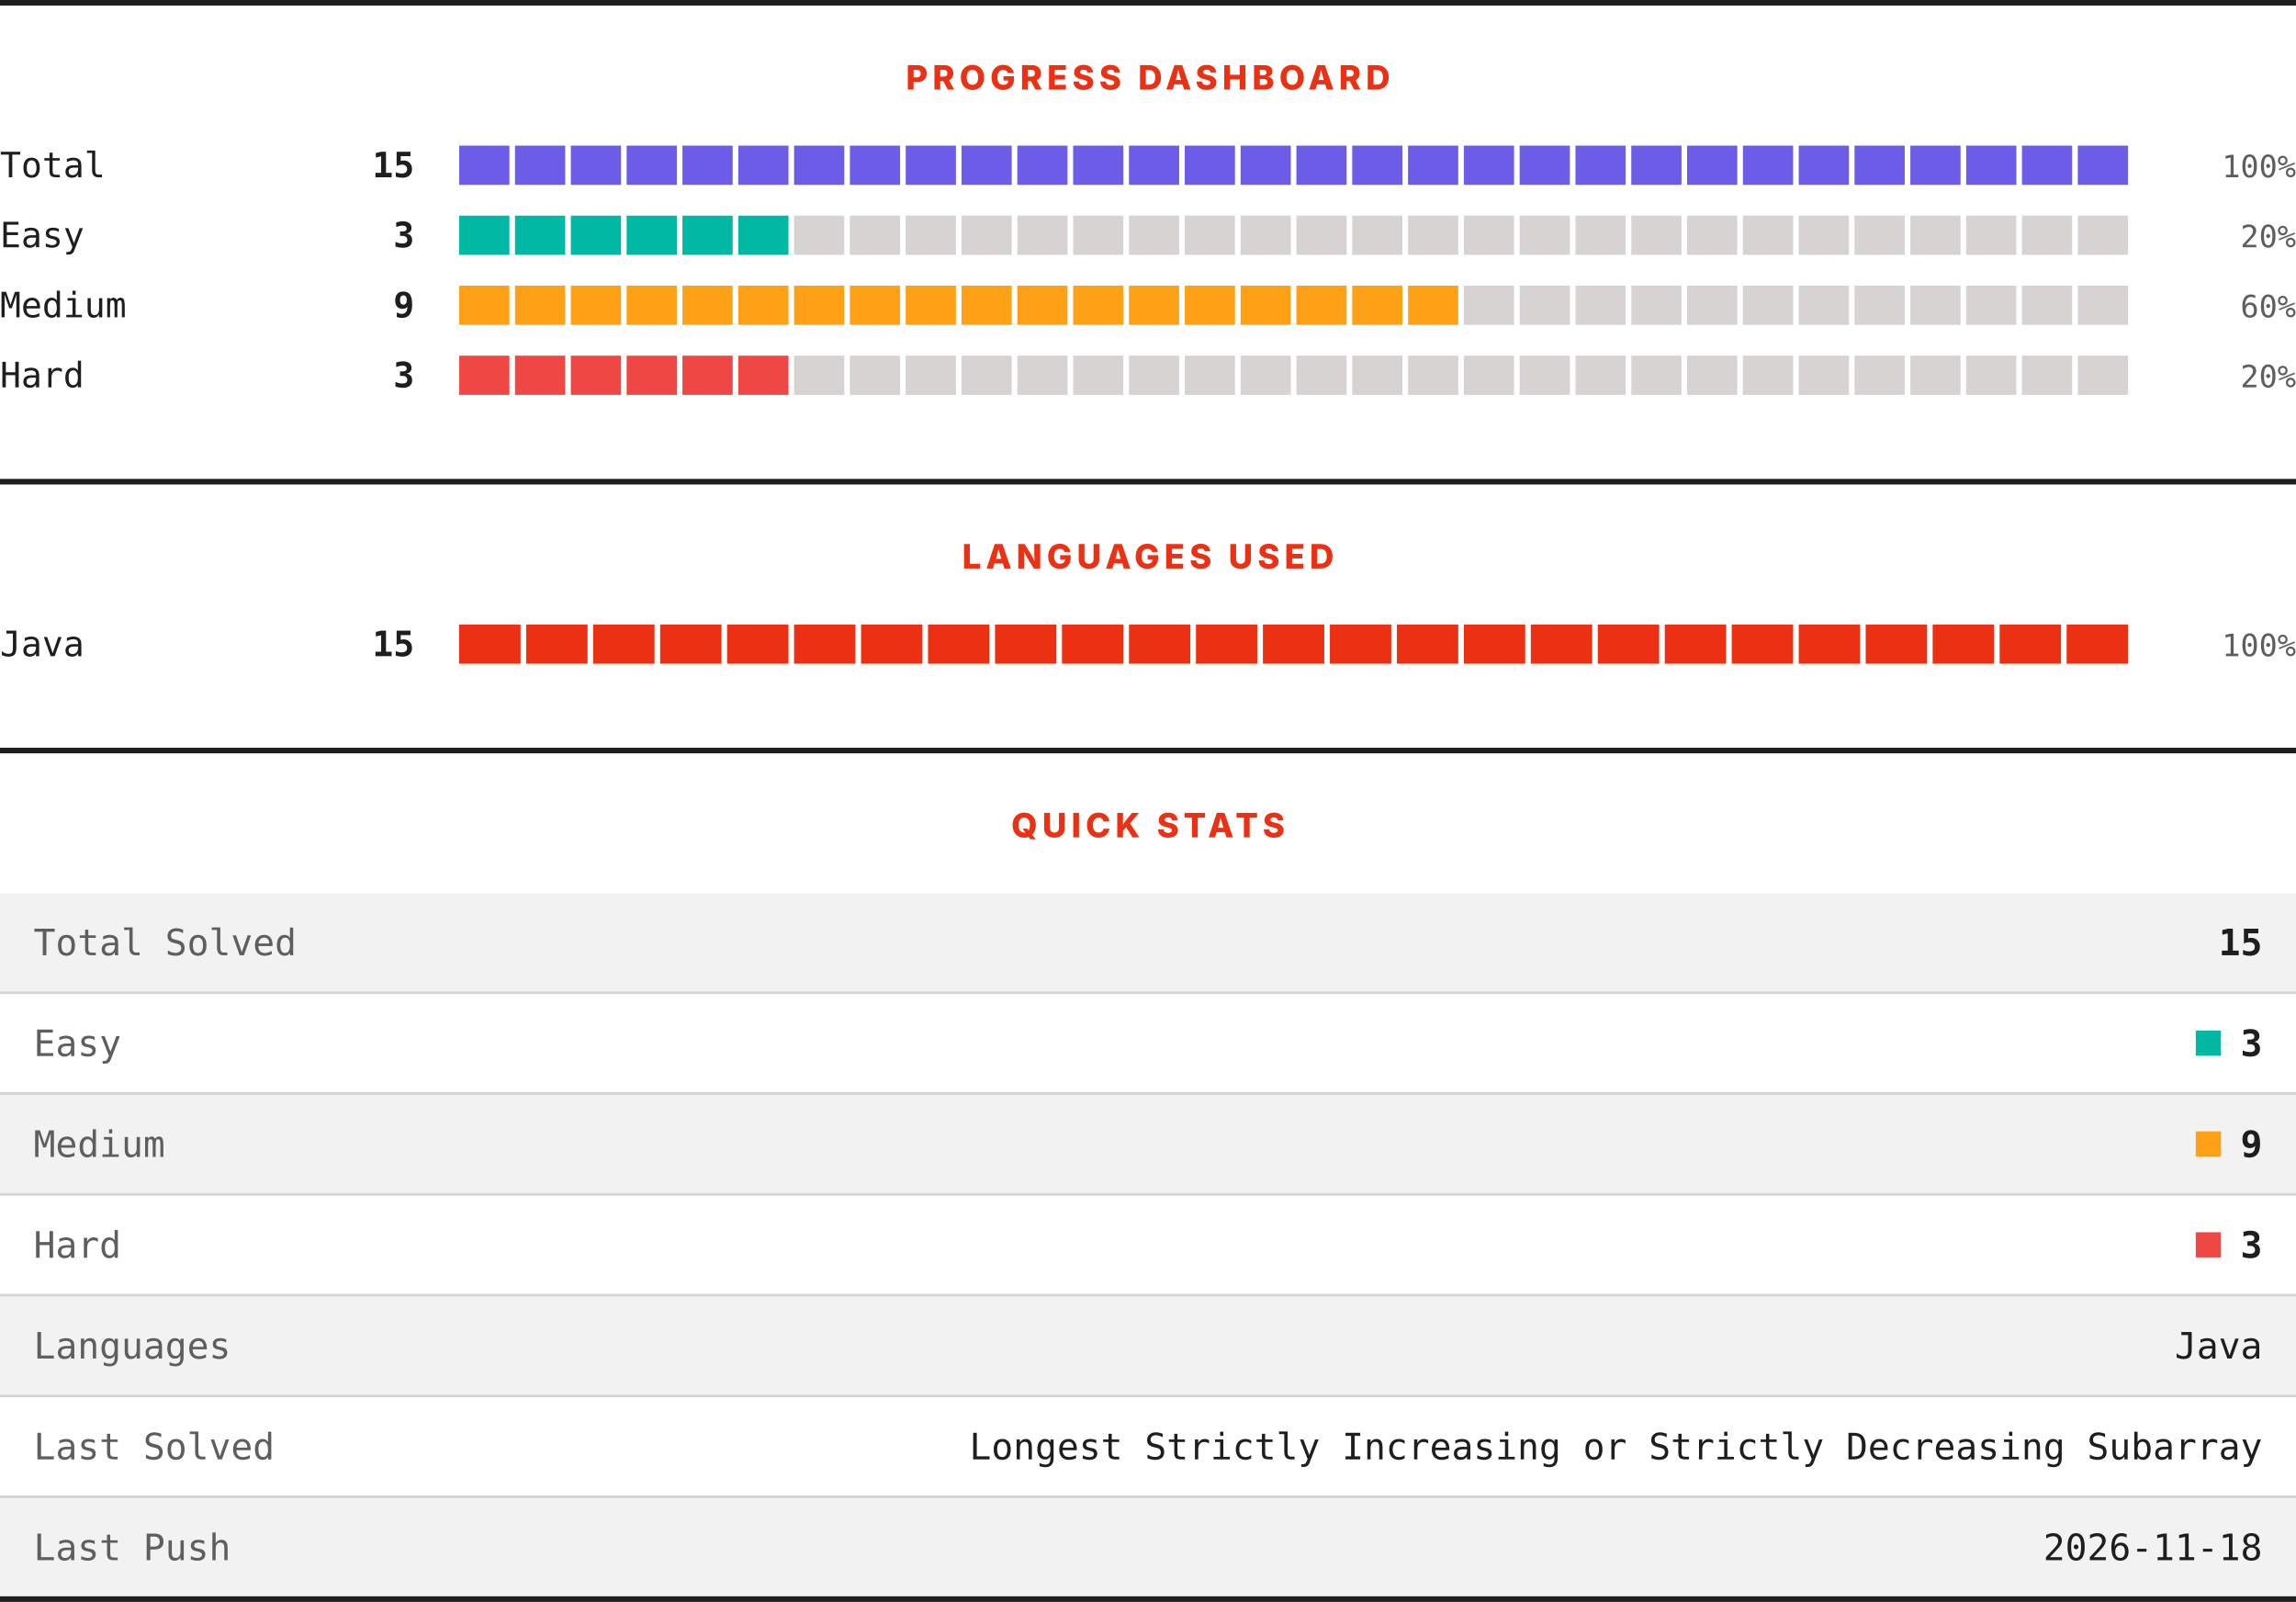
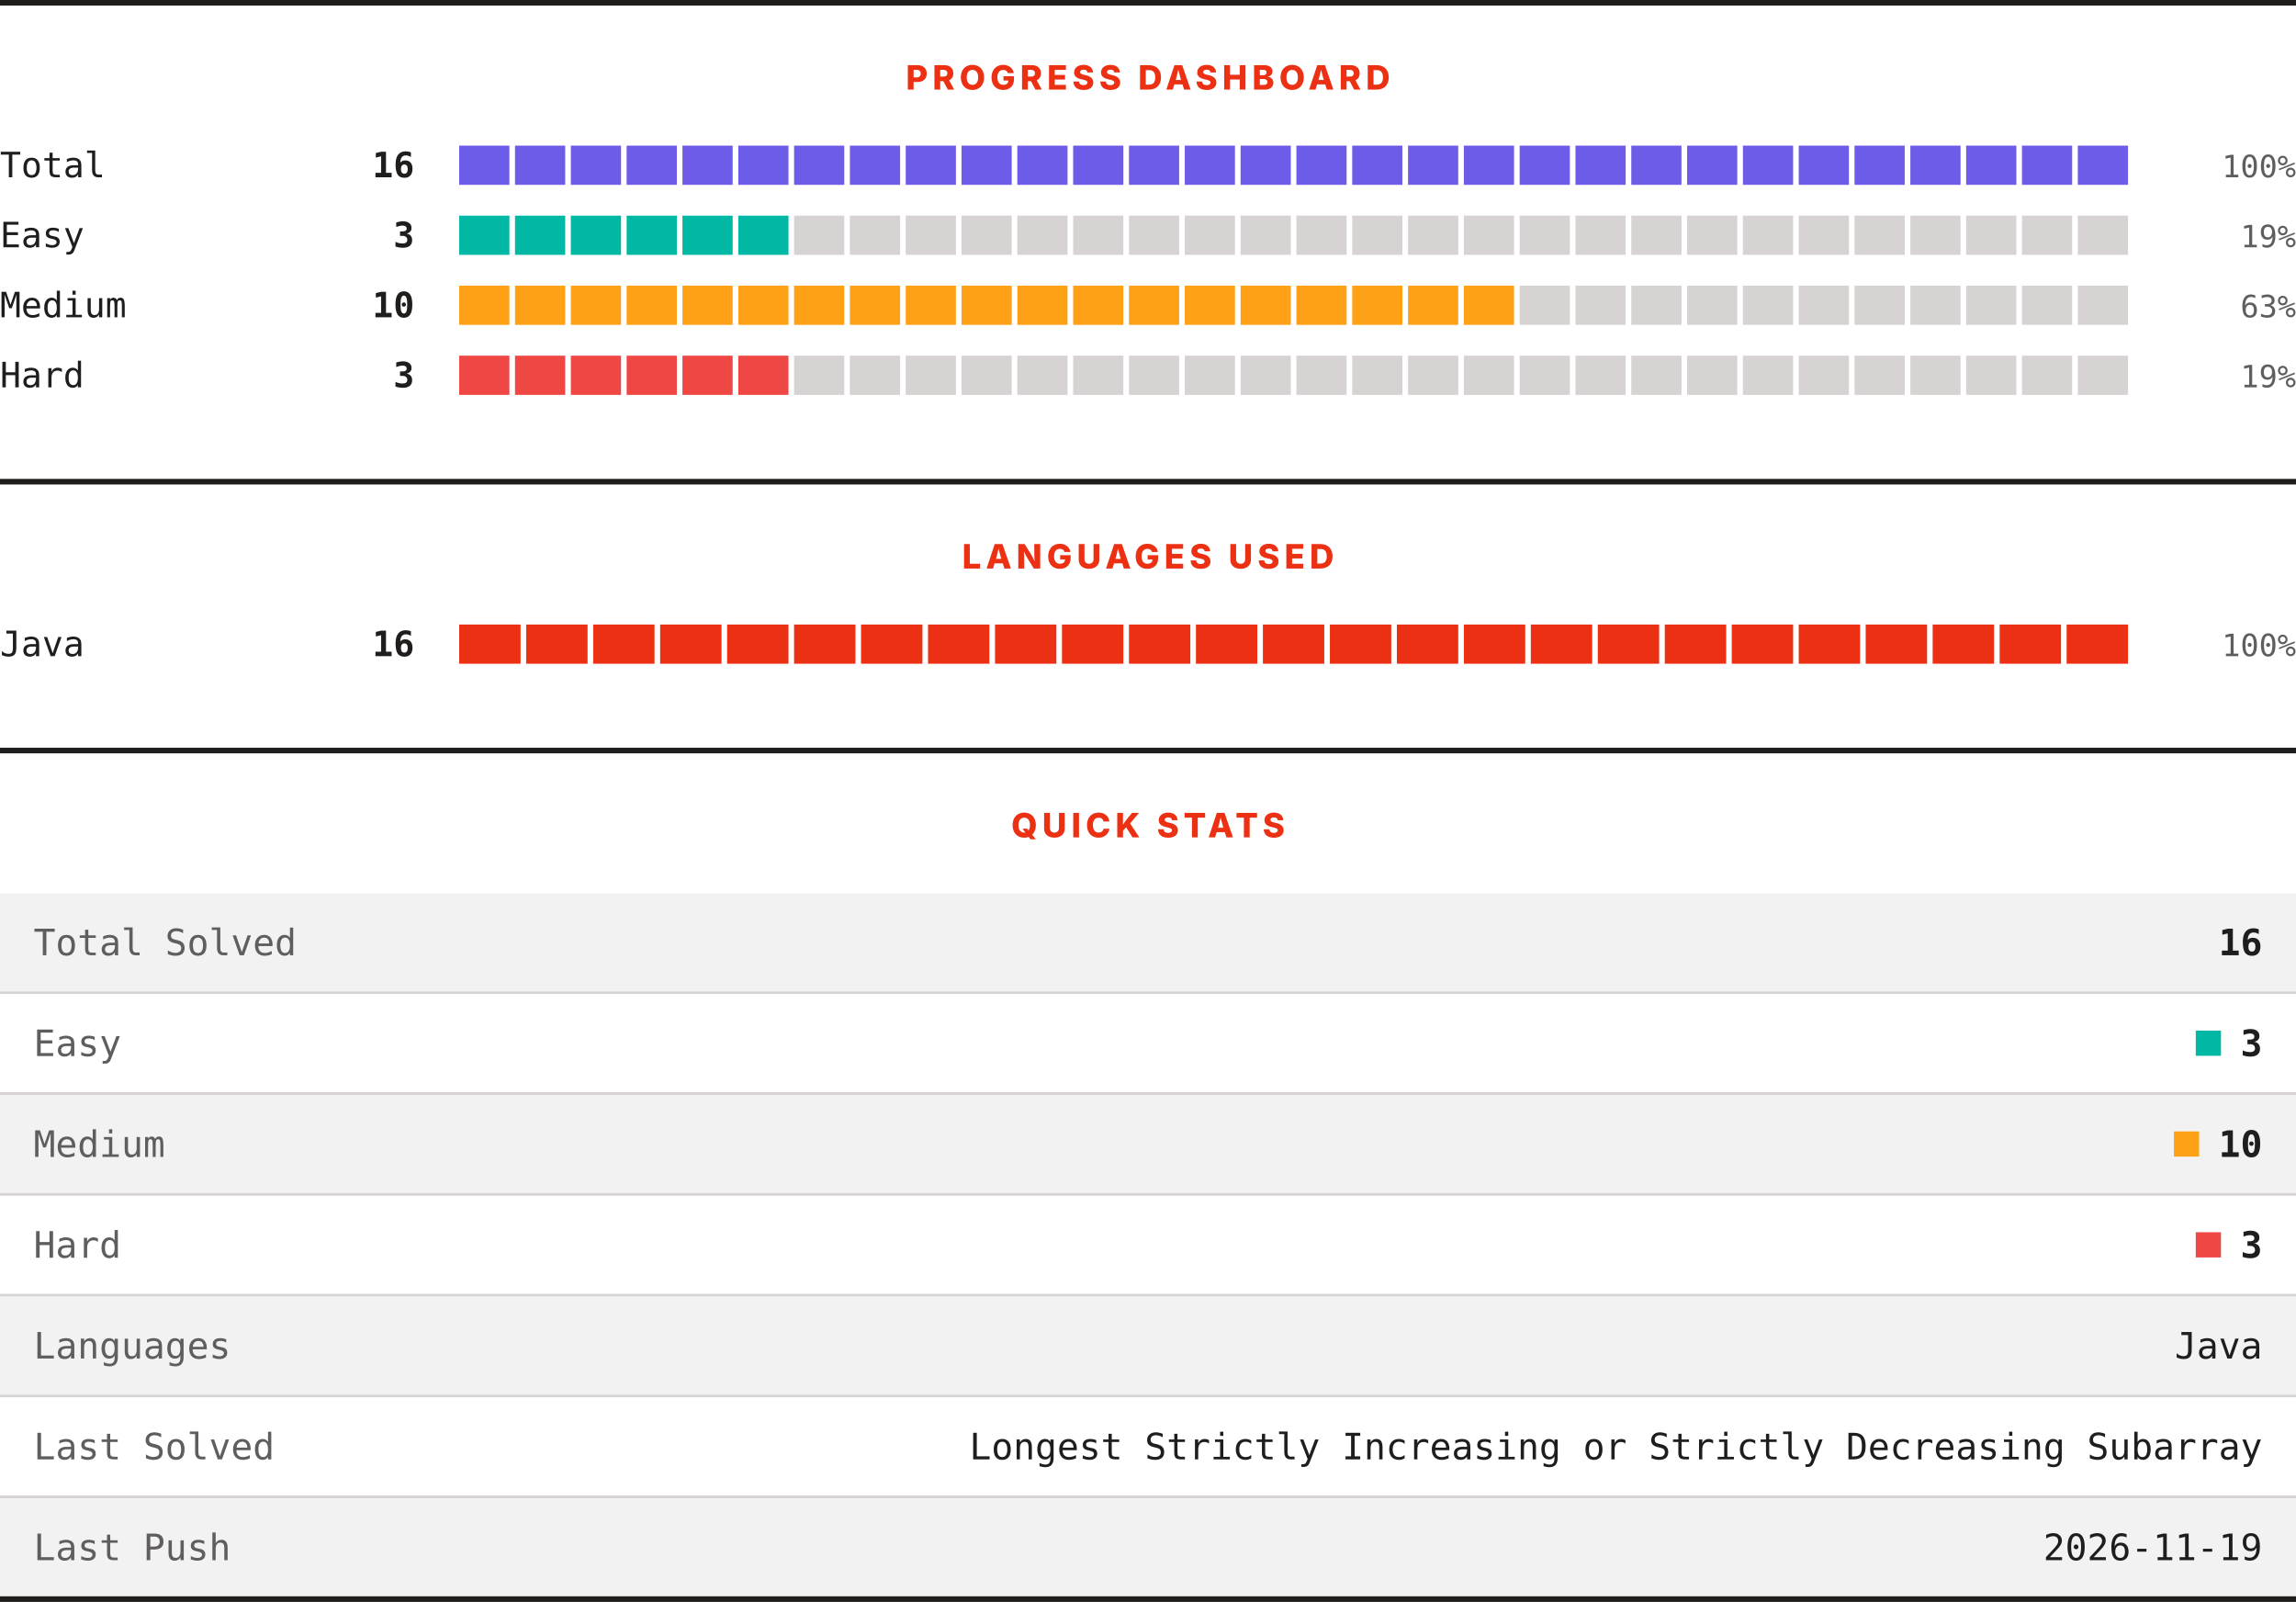
<svg xmlns="http://www.w3.org/2000/svg" width="820" height="572" viewBox="0 0 820 572" role="img" aria-label="LeetCode progress, languages and quick stats">
  <rect width="820" height="572" fill="#ffffff" />
  <rect x="0" y="0" width="820" height="2" fill="#201e1d" />
  <text x="410" y="32" text-anchor="middle" font-family="Archivo, system-ui, -apple-system, Segoe UI, sans-serif" font-size="12" font-weight="800" letter-spacing="1.68" fill="#ec3013">PROGRESS DASHBOARD</text>
  <text x="0" y="63.3" font-family="ui-monospace, SFMono-Regular, Menlo, Consolas, monospace" font-size="12.5" fill="#201e1d">Total</text>
-   <text x="148" y="63.3" text-anchor="end" font-family="ui-monospace, SFMono-Regular, Menlo, Consolas, monospace" font-size="12.5" font-weight="700" fill="#201e1d">15</text>
+   <text x="148" y="63.3" text-anchor="end" font-family="ui-monospace, SFMono-Regular, Menlo, Consolas, monospace" font-size="12.5" font-weight="700" fill="#201e1d">16</text>
  <rect x="164.00" y="52" width="17.93" height="14" fill="#6c5ce7" />
  <rect x="183.93" y="52" width="17.93" height="14" fill="#6c5ce7" />
  <rect x="203.87" y="52" width="17.93" height="14" fill="#6c5ce7" />
  <rect x="223.80" y="52" width="17.93" height="14" fill="#6c5ce7" />
  <rect x="243.73" y="52" width="17.93" height="14" fill="#6c5ce7" />
  <rect x="263.67" y="52" width="17.93" height="14" fill="#6c5ce7" />
  <rect x="283.60" y="52" width="17.93" height="14" fill="#6c5ce7" />
  <rect x="303.53" y="52" width="17.93" height="14" fill="#6c5ce7" />
  <rect x="323.47" y="52" width="17.93" height="14" fill="#6c5ce7" />
  <rect x="343.40" y="52" width="17.93" height="14" fill="#6c5ce7" />
  <rect x="363.33" y="52" width="17.93" height="14" fill="#6c5ce7" />
  <rect x="383.27" y="52" width="17.93" height="14" fill="#6c5ce7" />
  <rect x="403.20" y="52" width="17.93" height="14" fill="#6c5ce7" />
  <rect x="423.13" y="52" width="17.93" height="14" fill="#6c5ce7" />
  <rect x="443.07" y="52" width="17.93" height="14" fill="#6c5ce7" />
  <rect x="463.00" y="52" width="17.93" height="14" fill="#6c5ce7" />
  <rect x="482.93" y="52" width="17.93" height="14" fill="#6c5ce7" />
  <rect x="502.87" y="52" width="17.93" height="14" fill="#6c5ce7" />
  <rect x="522.80" y="52" width="17.93" height="14" fill="#6c5ce7" />
  <rect x="542.73" y="52" width="17.93" height="14" fill="#6c5ce7" />
  <rect x="562.67" y="52" width="17.93" height="14" fill="#6c5ce7" />
  <rect x="582.60" y="52" width="17.93" height="14" fill="#6c5ce7" />
  <rect x="602.53" y="52" width="17.93" height="14" fill="#6c5ce7" />
  <rect x="622.47" y="52" width="17.93" height="14" fill="#6c5ce7" />
  <rect x="642.40" y="52" width="17.93" height="14" fill="#6c5ce7" />
  <rect x="662.33" y="52" width="17.93" height="14" fill="#6c5ce7" />
  <rect x="682.27" y="52" width="17.93" height="14" fill="#6c5ce7" />
  <rect x="702.20" y="52" width="17.93" height="14" fill="#6c5ce7" />
  <rect x="722.13" y="52" width="17.93" height="14" fill="#6c5ce7" />
  <rect x="742.07" y="52" width="17.93" height="14" fill="#6c5ce7" />
  <text x="820" y="63.3" text-anchor="end" font-family="ui-monospace, SFMono-Regular, Menlo, Consolas, monospace" font-size="11" fill="#605d5d">100%</text>
  <text x="0" y="88.3" font-family="ui-monospace, SFMono-Regular, Menlo, Consolas, monospace" font-size="12.5" fill="#201e1d">Easy</text>
  <text x="148" y="88.3" text-anchor="end" font-family="ui-monospace, SFMono-Regular, Menlo, Consolas, monospace" font-size="12.5" font-weight="700" fill="#201e1d">3</text>
  <rect x="164.00" y="77" width="17.93" height="14" fill="#00b8a3" />
  <rect x="183.93" y="77" width="17.93" height="14" fill="#00b8a3" />
  <rect x="203.87" y="77" width="17.93" height="14" fill="#00b8a3" />
  <rect x="223.80" y="77" width="17.93" height="14" fill="#00b8a3" />
  <rect x="243.73" y="77" width="17.93" height="14" fill="#00b8a3" />
  <rect x="263.67" y="77" width="17.93" height="14" fill="#00b8a3" />
  <rect x="283.60" y="77" width="17.93" height="14" fill="#d7d3d3" />
  <rect x="303.53" y="77" width="17.93" height="14" fill="#d7d3d3" />
  <rect x="323.47" y="77" width="17.93" height="14" fill="#d7d3d3" />
  <rect x="343.40" y="77" width="17.93" height="14" fill="#d7d3d3" />
  <rect x="363.33" y="77" width="17.93" height="14" fill="#d7d3d3" />
  <rect x="383.27" y="77" width="17.93" height="14" fill="#d7d3d3" />
  <rect x="403.20" y="77" width="17.93" height="14" fill="#d7d3d3" />
  <rect x="423.13" y="77" width="17.93" height="14" fill="#d7d3d3" />
  <rect x="443.07" y="77" width="17.93" height="14" fill="#d7d3d3" />
  <rect x="463.00" y="77" width="17.93" height="14" fill="#d7d3d3" />
  <rect x="482.93" y="77" width="17.93" height="14" fill="#d7d3d3" />
  <rect x="502.87" y="77" width="17.93" height="14" fill="#d7d3d3" />
  <rect x="522.80" y="77" width="17.93" height="14" fill="#d7d3d3" />
  <rect x="542.73" y="77" width="17.93" height="14" fill="#d7d3d3" />
  <rect x="562.67" y="77" width="17.93" height="14" fill="#d7d3d3" />
  <rect x="582.60" y="77" width="17.93" height="14" fill="#d7d3d3" />
  <rect x="602.53" y="77" width="17.93" height="14" fill="#d7d3d3" />
  <rect x="622.47" y="77" width="17.93" height="14" fill="#d7d3d3" />
  <rect x="642.40" y="77" width="17.93" height="14" fill="#d7d3d3" />
  <rect x="662.33" y="77" width="17.93" height="14" fill="#d7d3d3" />
  <rect x="682.27" y="77" width="17.93" height="14" fill="#d7d3d3" />
  <rect x="702.20" y="77" width="17.93" height="14" fill="#d7d3d3" />
  <rect x="722.13" y="77" width="17.93" height="14" fill="#d7d3d3" />
  <rect x="742.07" y="77" width="17.93" height="14" fill="#d7d3d3" />
-   <text x="820" y="88.3" text-anchor="end" font-family="ui-monospace, SFMono-Regular, Menlo, Consolas, monospace" font-size="11" fill="#605d5d">20%</text>
+   <text x="820" y="88.3" text-anchor="end" font-family="ui-monospace, SFMono-Regular, Menlo, Consolas, monospace" font-size="11" fill="#605d5d">19%</text>
  <text x="0" y="113.3" font-family="ui-monospace, SFMono-Regular, Menlo, Consolas, monospace" font-size="12.5" fill="#201e1d">Medium</text>
-   <text x="148" y="113.3" text-anchor="end" font-family="ui-monospace, SFMono-Regular, Menlo, Consolas, monospace" font-size="12.5" font-weight="700" fill="#201e1d">9</text>
+   <text x="148" y="113.3" text-anchor="end" font-family="ui-monospace, SFMono-Regular, Menlo, Consolas, monospace" font-size="12.5" font-weight="700" fill="#201e1d">10</text>
  <rect x="164.00" y="102" width="17.93" height="14" fill="#ffa116" />
  <rect x="183.93" y="102" width="17.93" height="14" fill="#ffa116" />
  <rect x="203.87" y="102" width="17.93" height="14" fill="#ffa116" />
  <rect x="223.80" y="102" width="17.93" height="14" fill="#ffa116" />
  <rect x="243.73" y="102" width="17.93" height="14" fill="#ffa116" />
  <rect x="263.67" y="102" width="17.93" height="14" fill="#ffa116" />
  <rect x="283.60" y="102" width="17.93" height="14" fill="#ffa116" />
  <rect x="303.53" y="102" width="17.93" height="14" fill="#ffa116" />
  <rect x="323.47" y="102" width="17.93" height="14" fill="#ffa116" />
  <rect x="343.40" y="102" width="17.93" height="14" fill="#ffa116" />
  <rect x="363.33" y="102" width="17.93" height="14" fill="#ffa116" />
  <rect x="383.27" y="102" width="17.93" height="14" fill="#ffa116" />
  <rect x="403.20" y="102" width="17.93" height="14" fill="#ffa116" />
  <rect x="423.13" y="102" width="17.93" height="14" fill="#ffa116" />
  <rect x="443.07" y="102" width="17.93" height="14" fill="#ffa116" />
  <rect x="463.00" y="102" width="17.93" height="14" fill="#ffa116" />
  <rect x="482.93" y="102" width="17.93" height="14" fill="#ffa116" />
  <rect x="502.87" y="102" width="17.93" height="14" fill="#ffa116" />
-   <rect x="522.80" y="102" width="17.93" height="14" fill="#d7d3d3" />
+   <rect x="522.80" y="102" width="17.93" height="14" fill="#ffa116" />
  <rect x="542.73" y="102" width="17.93" height="14" fill="#d7d3d3" />
  <rect x="562.67" y="102" width="17.93" height="14" fill="#d7d3d3" />
  <rect x="582.60" y="102" width="17.93" height="14" fill="#d7d3d3" />
  <rect x="602.53" y="102" width="17.93" height="14" fill="#d7d3d3" />
  <rect x="622.47" y="102" width="17.93" height="14" fill="#d7d3d3" />
  <rect x="642.40" y="102" width="17.93" height="14" fill="#d7d3d3" />
  <rect x="662.33" y="102" width="17.93" height="14" fill="#d7d3d3" />
  <rect x="682.27" y="102" width="17.93" height="14" fill="#d7d3d3" />
  <rect x="702.20" y="102" width="17.93" height="14" fill="#d7d3d3" />
  <rect x="722.13" y="102" width="17.93" height="14" fill="#d7d3d3" />
  <rect x="742.07" y="102" width="17.93" height="14" fill="#d7d3d3" />
-   <text x="820" y="113.3" text-anchor="end" font-family="ui-monospace, SFMono-Regular, Menlo, Consolas, monospace" font-size="11" fill="#605d5d">60%</text>
+   <text x="820" y="113.3" text-anchor="end" font-family="ui-monospace, SFMono-Regular, Menlo, Consolas, monospace" font-size="11" fill="#605d5d">63%</text>
  <text x="0" y="138.3" font-family="ui-monospace, SFMono-Regular, Menlo, Consolas, monospace" font-size="12.5" fill="#201e1d">Hard</text>
  <text x="148" y="138.3" text-anchor="end" font-family="ui-monospace, SFMono-Regular, Menlo, Consolas, monospace" font-size="12.5" font-weight="700" fill="#201e1d">3</text>
  <rect x="164.00" y="127" width="17.93" height="14" fill="#ef4743" />
  <rect x="183.93" y="127" width="17.93" height="14" fill="#ef4743" />
  <rect x="203.87" y="127" width="17.93" height="14" fill="#ef4743" />
  <rect x="223.80" y="127" width="17.93" height="14" fill="#ef4743" />
  <rect x="243.73" y="127" width="17.93" height="14" fill="#ef4743" />
  <rect x="263.67" y="127" width="17.93" height="14" fill="#ef4743" />
  <rect x="283.60" y="127" width="17.93" height="14" fill="#d7d3d3" />
  <rect x="303.53" y="127" width="17.93" height="14" fill="#d7d3d3" />
  <rect x="323.47" y="127" width="17.93" height="14" fill="#d7d3d3" />
  <rect x="343.40" y="127" width="17.93" height="14" fill="#d7d3d3" />
  <rect x="363.33" y="127" width="17.93" height="14" fill="#d7d3d3" />
  <rect x="383.27" y="127" width="17.93" height="14" fill="#d7d3d3" />
  <rect x="403.20" y="127" width="17.93" height="14" fill="#d7d3d3" />
  <rect x="423.13" y="127" width="17.93" height="14" fill="#d7d3d3" />
  <rect x="443.07" y="127" width="17.93" height="14" fill="#d7d3d3" />
  <rect x="463.00" y="127" width="17.93" height="14" fill="#d7d3d3" />
  <rect x="482.93" y="127" width="17.93" height="14" fill="#d7d3d3" />
  <rect x="502.87" y="127" width="17.93" height="14" fill="#d7d3d3" />
  <rect x="522.80" y="127" width="17.93" height="14" fill="#d7d3d3" />
  <rect x="542.73" y="127" width="17.93" height="14" fill="#d7d3d3" />
  <rect x="562.67" y="127" width="17.93" height="14" fill="#d7d3d3" />
  <rect x="582.60" y="127" width="17.93" height="14" fill="#d7d3d3" />
  <rect x="602.53" y="127" width="17.93" height="14" fill="#d7d3d3" />
  <rect x="622.47" y="127" width="17.93" height="14" fill="#d7d3d3" />
  <rect x="642.40" y="127" width="17.93" height="14" fill="#d7d3d3" />
  <rect x="662.33" y="127" width="17.93" height="14" fill="#d7d3d3" />
  <rect x="682.27" y="127" width="17.93" height="14" fill="#d7d3d3" />
  <rect x="702.20" y="127" width="17.93" height="14" fill="#d7d3d3" />
  <rect x="722.13" y="127" width="17.93" height="14" fill="#d7d3d3" />
  <rect x="742.07" y="127" width="17.93" height="14" fill="#d7d3d3" />
-   <text x="820" y="138.3" text-anchor="end" font-family="ui-monospace, SFMono-Regular, Menlo, Consolas, monospace" font-size="11" fill="#605d5d">20%</text>
+   <text x="820" y="138.3" text-anchor="end" font-family="ui-monospace, SFMono-Regular, Menlo, Consolas, monospace" font-size="11" fill="#605d5d">19%</text>
  <rect x="0" y="171" width="820" height="2" fill="#201e1d" />
  <text x="410" y="203" text-anchor="middle" font-family="Archivo, system-ui, -apple-system, Segoe UI, sans-serif" font-size="12" font-weight="800" letter-spacing="1.68" fill="#ec3013">LANGUAGES USED</text>
  <text x="0" y="234.3" font-family="ui-monospace, SFMono-Regular, Menlo, Consolas, monospace" font-size="12.5" fill="#201e1d">Java</text>
-   <text x="148" y="234.3" text-anchor="end" font-family="ui-monospace, SFMono-Regular, Menlo, Consolas, monospace" font-size="12.5" font-weight="700" fill="#201e1d">15</text>
+   <text x="148" y="234.3" text-anchor="end" font-family="ui-monospace, SFMono-Regular, Menlo, Consolas, monospace" font-size="12.5" font-weight="700" fill="#201e1d">16</text>
  <rect x="164.00" y="223" width="21.92" height="14" fill="#ec3013" />
  <rect x="187.92" y="223" width="21.92" height="14" fill="#ec3013" />
  <rect x="211.84" y="223" width="21.92" height="14" fill="#ec3013" />
  <rect x="235.76" y="223" width="21.92" height="14" fill="#ec3013" />
  <rect x="259.68" y="223" width="21.92" height="14" fill="#ec3013" />
  <rect x="283.60" y="223" width="21.92" height="14" fill="#ec3013" />
  <rect x="307.52" y="223" width="21.92" height="14" fill="#ec3013" />
  <rect x="331.44" y="223" width="21.92" height="14" fill="#ec3013" />
  <rect x="355.36" y="223" width="21.92" height="14" fill="#ec3013" />
  <rect x="379.28" y="223" width="21.92" height="14" fill="#ec3013" />
  <rect x="403.20" y="223" width="21.92" height="14" fill="#ec3013" />
  <rect x="427.12" y="223" width="21.92" height="14" fill="#ec3013" />
  <rect x="451.04" y="223" width="21.92" height="14" fill="#ec3013" />
  <rect x="474.96" y="223" width="21.92" height="14" fill="#ec3013" />
  <rect x="498.88" y="223" width="21.92" height="14" fill="#ec3013" />
  <rect x="522.80" y="223" width="21.92" height="14" fill="#ec3013" />
  <rect x="546.72" y="223" width="21.92" height="14" fill="#ec3013" />
  <rect x="570.64" y="223" width="21.92" height="14" fill="#ec3013" />
  <rect x="594.56" y="223" width="21.92" height="14" fill="#ec3013" />
  <rect x="618.48" y="223" width="21.92" height="14" fill="#ec3013" />
  <rect x="642.40" y="223" width="21.92" height="14" fill="#ec3013" />
  <rect x="666.32" y="223" width="21.92" height="14" fill="#ec3013" />
  <rect x="690.24" y="223" width="21.92" height="14" fill="#ec3013" />
  <rect x="714.16" y="223" width="21.92" height="14" fill="#ec3013" />
  <rect x="738.08" y="223" width="21.92" height="14" fill="#ec3013" />
  <text x="820" y="234.3" text-anchor="end" font-family="ui-monospace, SFMono-Regular, Menlo, Consolas, monospace" font-size="11" fill="#605d5d">100%</text>
  <rect x="0" y="267" width="820" height="2" fill="#201e1d" />
  <text x="410" y="299" text-anchor="middle" font-family="Archivo, system-ui, -apple-system, Segoe UI, sans-serif" font-size="12" font-weight="800" letter-spacing="1.68" fill="#ec3013">QUICK STATS</text>
  <rect x="0" y="319" width="820" height="35" fill="#f3f2f2" />
  <text x="12" y="341.1" font-family="ui-monospace, SFMono-Regular, Menlo, Consolas, monospace" font-size="13" fill="#605d5d">Total Solved</text>
-   <text x="808" y="341.1" text-anchor="end" font-family="ui-monospace, SFMono-Regular, Menlo, Consolas, monospace" font-size="13" font-weight="700" fill="#201e1d">15</text>
+   <text x="808" y="341.1" text-anchor="end" font-family="ui-monospace, SFMono-Regular, Menlo, Consolas, monospace" font-size="13" font-weight="700" fill="#201e1d">16</text>
  <rect x="0" y="354" width="820" height="1" fill="#d7d3d3" />
  <rect x="0" y="355" width="820" height="35" fill="#ffffff" />
  <text x="12" y="377.1" font-family="ui-monospace, SFMono-Regular, Menlo, Consolas, monospace" font-size="13" fill="#605d5d">Easy</text>
  <rect x="784.2" y="368" width="9" height="9" fill="#00b8a3" />
  <text x="808" y="377.1" text-anchor="end" font-family="ui-monospace, SFMono-Regular, Menlo, Consolas, monospace" font-size="13" font-weight="700" fill="#201e1d">3</text>
  <rect x="0" y="390" width="820" height="1" fill="#d7d3d3" />
  <rect x="0" y="391" width="820" height="35" fill="#f3f2f2" />
  <text x="12" y="413.1" font-family="ui-monospace, SFMono-Regular, Menlo, Consolas, monospace" font-size="13" fill="#605d5d">Medium</text>
-   <rect x="784.2" y="404" width="9" height="9" fill="#ffa116" />
-   <text x="808" y="413.1" text-anchor="end" font-family="ui-monospace, SFMono-Regular, Menlo, Consolas, monospace" font-size="13" font-weight="700" fill="#201e1d">9</text>
+   <rect x="776.4" y="404" width="9" height="9" fill="#ffa116" />
+   <text x="808" y="413.1" text-anchor="end" font-family="ui-monospace, SFMono-Regular, Menlo, Consolas, monospace" font-size="13" font-weight="700" fill="#201e1d">10</text>
  <rect x="0" y="426" width="820" height="1" fill="#d7d3d3" />
  <rect x="0" y="427" width="820" height="35" fill="#ffffff" />
  <text x="12" y="449.1" font-family="ui-monospace, SFMono-Regular, Menlo, Consolas, monospace" font-size="13" fill="#605d5d">Hard</text>
  <rect x="784.2" y="440" width="9" height="9" fill="#ef4743" />
  <text x="808" y="449.1" text-anchor="end" font-family="ui-monospace, SFMono-Regular, Menlo, Consolas, monospace" font-size="13" font-weight="700" fill="#201e1d">3</text>
  <rect x="0" y="462" width="820" height="1" fill="#d7d3d3" />
  <rect x="0" y="463" width="820" height="35" fill="#f3f2f2" />
  <text x="12" y="485.1" font-family="ui-monospace, SFMono-Regular, Menlo, Consolas, monospace" font-size="13" fill="#605d5d">Languages</text>
  <text x="808" y="485.1" text-anchor="end" font-family="ui-monospace, SFMono-Regular, Menlo, Consolas, monospace" font-size="13" fill="#201e1d">Java</text>
  <rect x="0" y="498" width="820" height="1" fill="#d7d3d3" />
  <rect x="0" y="499" width="820" height="35" fill="#ffffff" />
  <text x="12" y="521.1" font-family="ui-monospace, SFMono-Regular, Menlo, Consolas, monospace" font-size="13" fill="#605d5d">Last Solved</text>
  <text x="808" y="521.1" text-anchor="end" font-family="ui-monospace, SFMono-Regular, Menlo, Consolas, monospace" font-size="13" fill="#201e1d">Longest Strictly Increasing or Strictly Decreasing Subarray</text>
  <rect x="0" y="534" width="820" height="1" fill="#d7d3d3" />
  <rect x="0" y="535" width="820" height="35" fill="#f3f2f2" />
  <text x="12" y="557.1" font-family="ui-monospace, SFMono-Regular, Menlo, Consolas, monospace" font-size="13" fill="#605d5d">Last Push</text>
-   <text x="808" y="557.1" text-anchor="end" font-family="ui-monospace, SFMono-Regular, Menlo, Consolas, monospace" font-size="13" fill="#201e1d">2026-11-18</text>
+   <text x="808" y="557.1" text-anchor="end" font-family="ui-monospace, SFMono-Regular, Menlo, Consolas, monospace" font-size="13" fill="#201e1d">2026-11-19</text>
  <rect x="0" y="570" width="820" height="2" fill="#201e1d" />
</svg>
